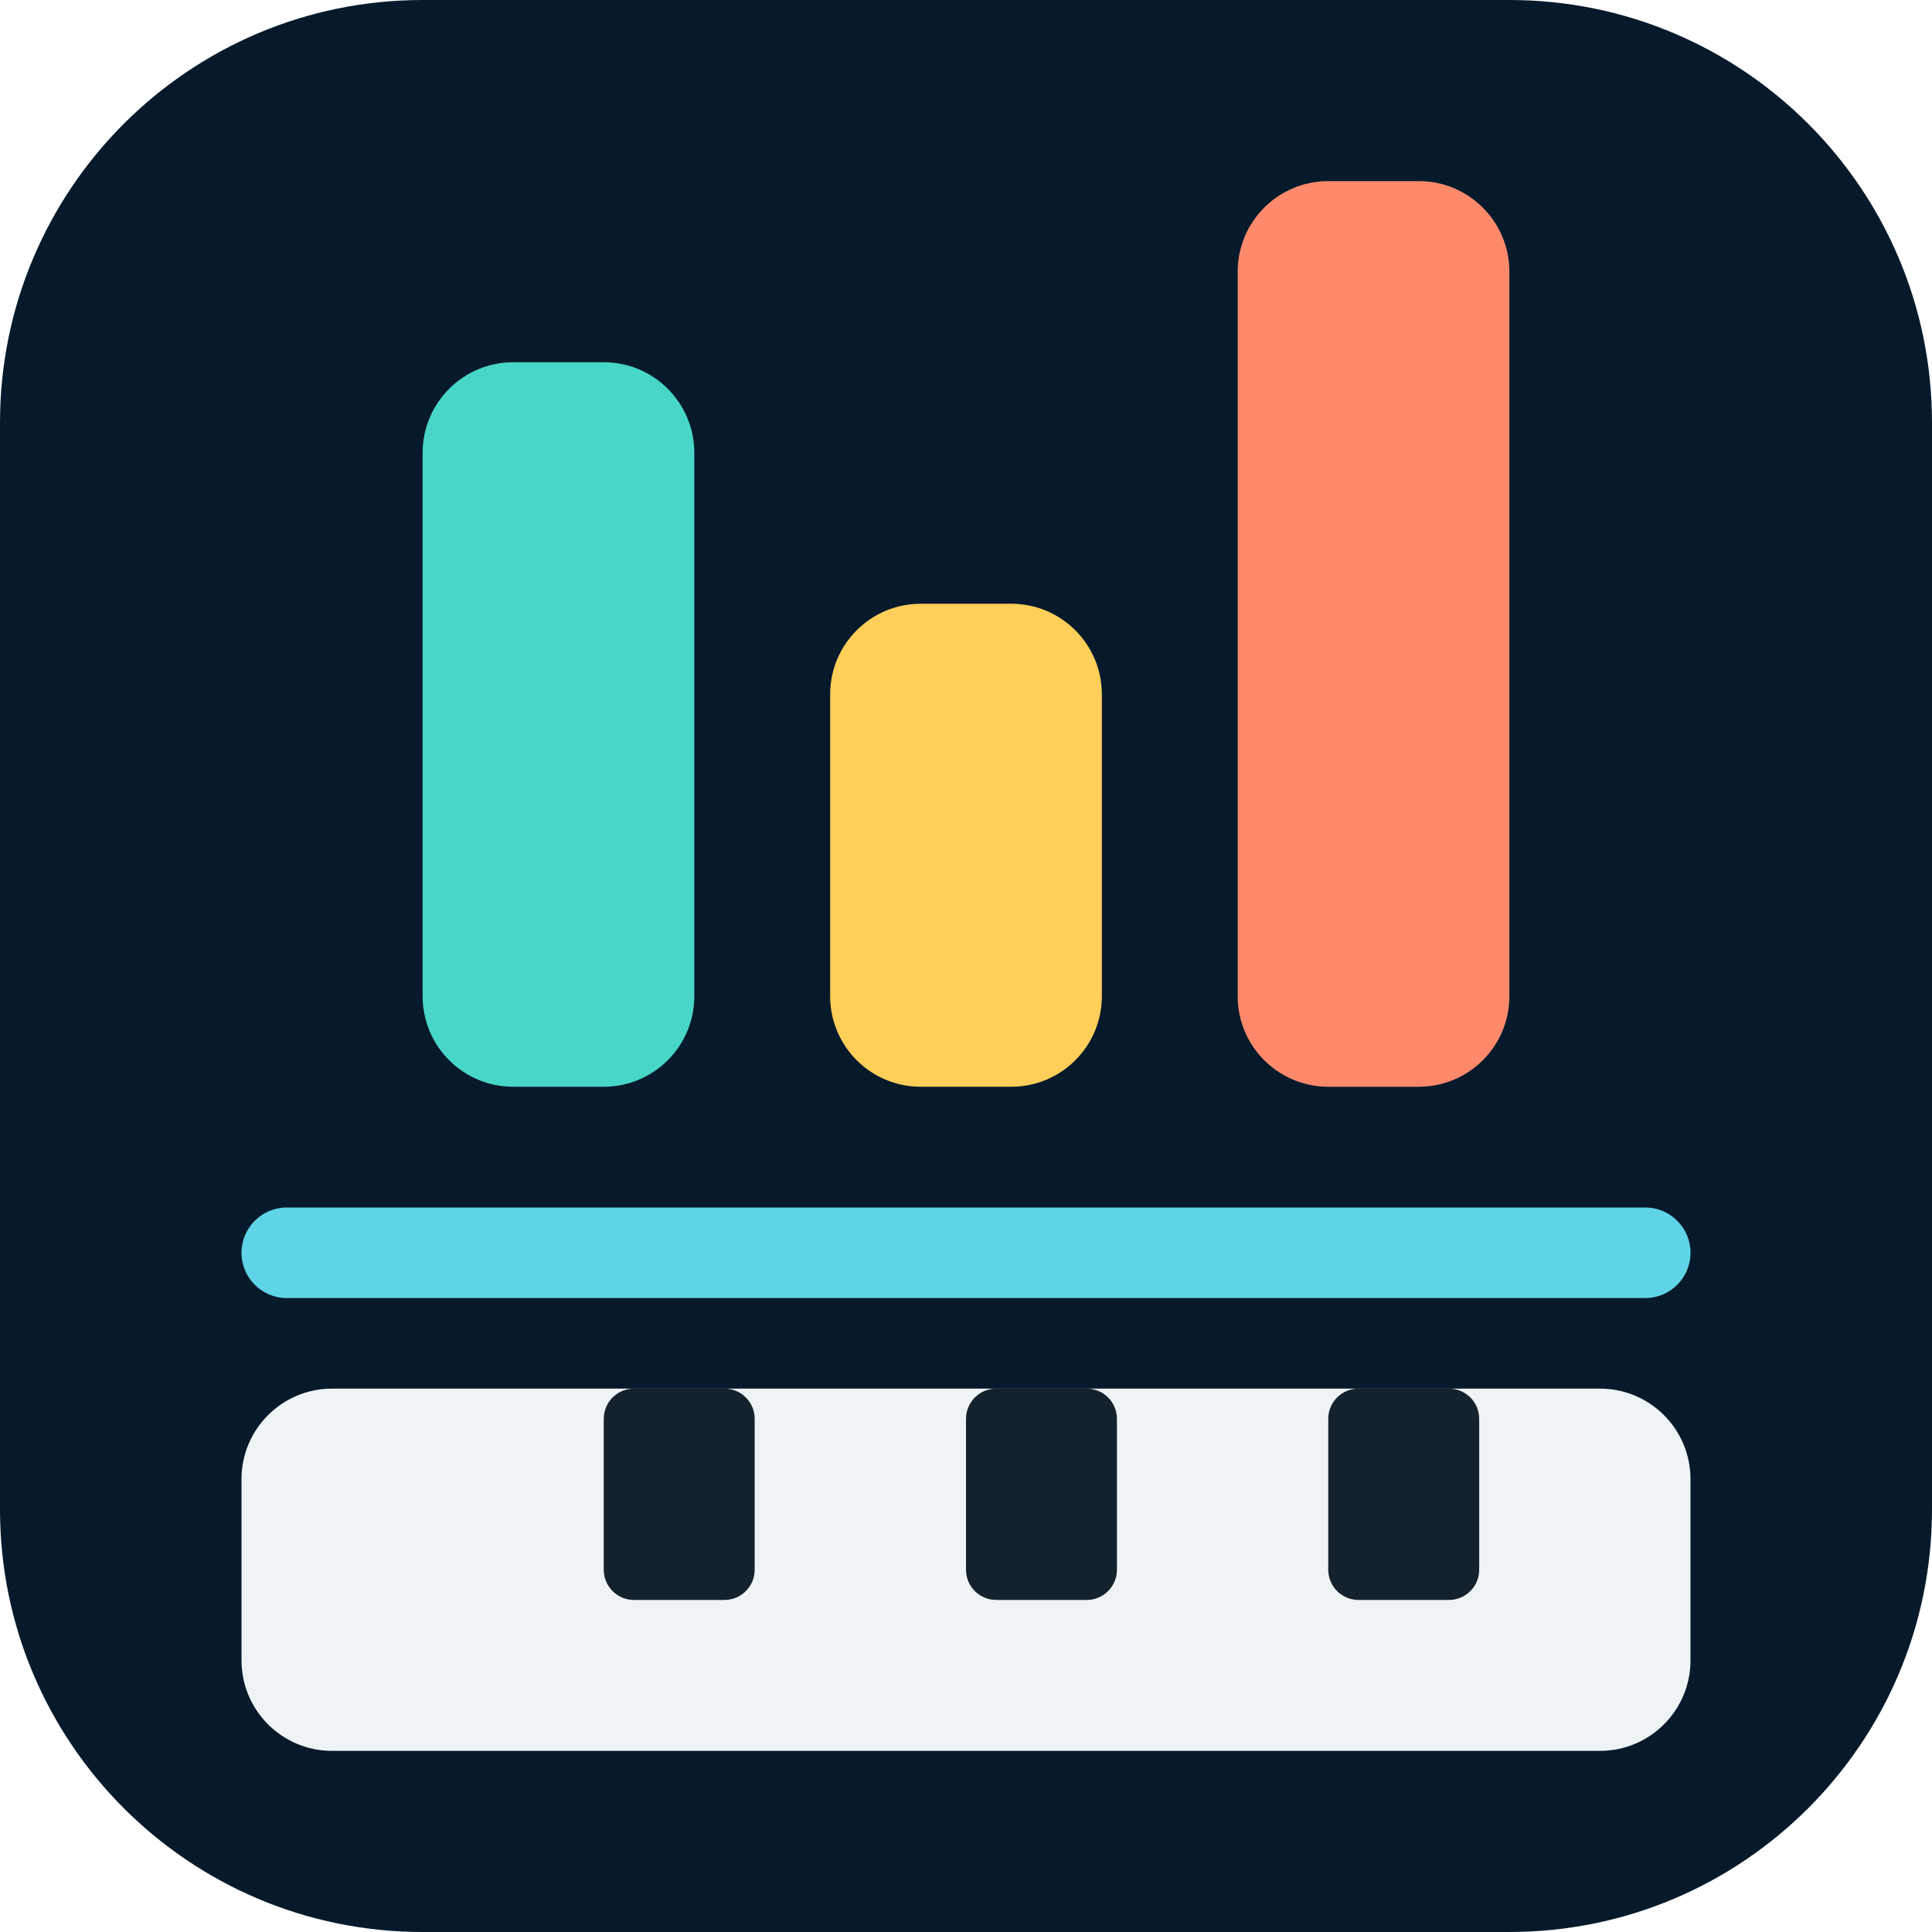
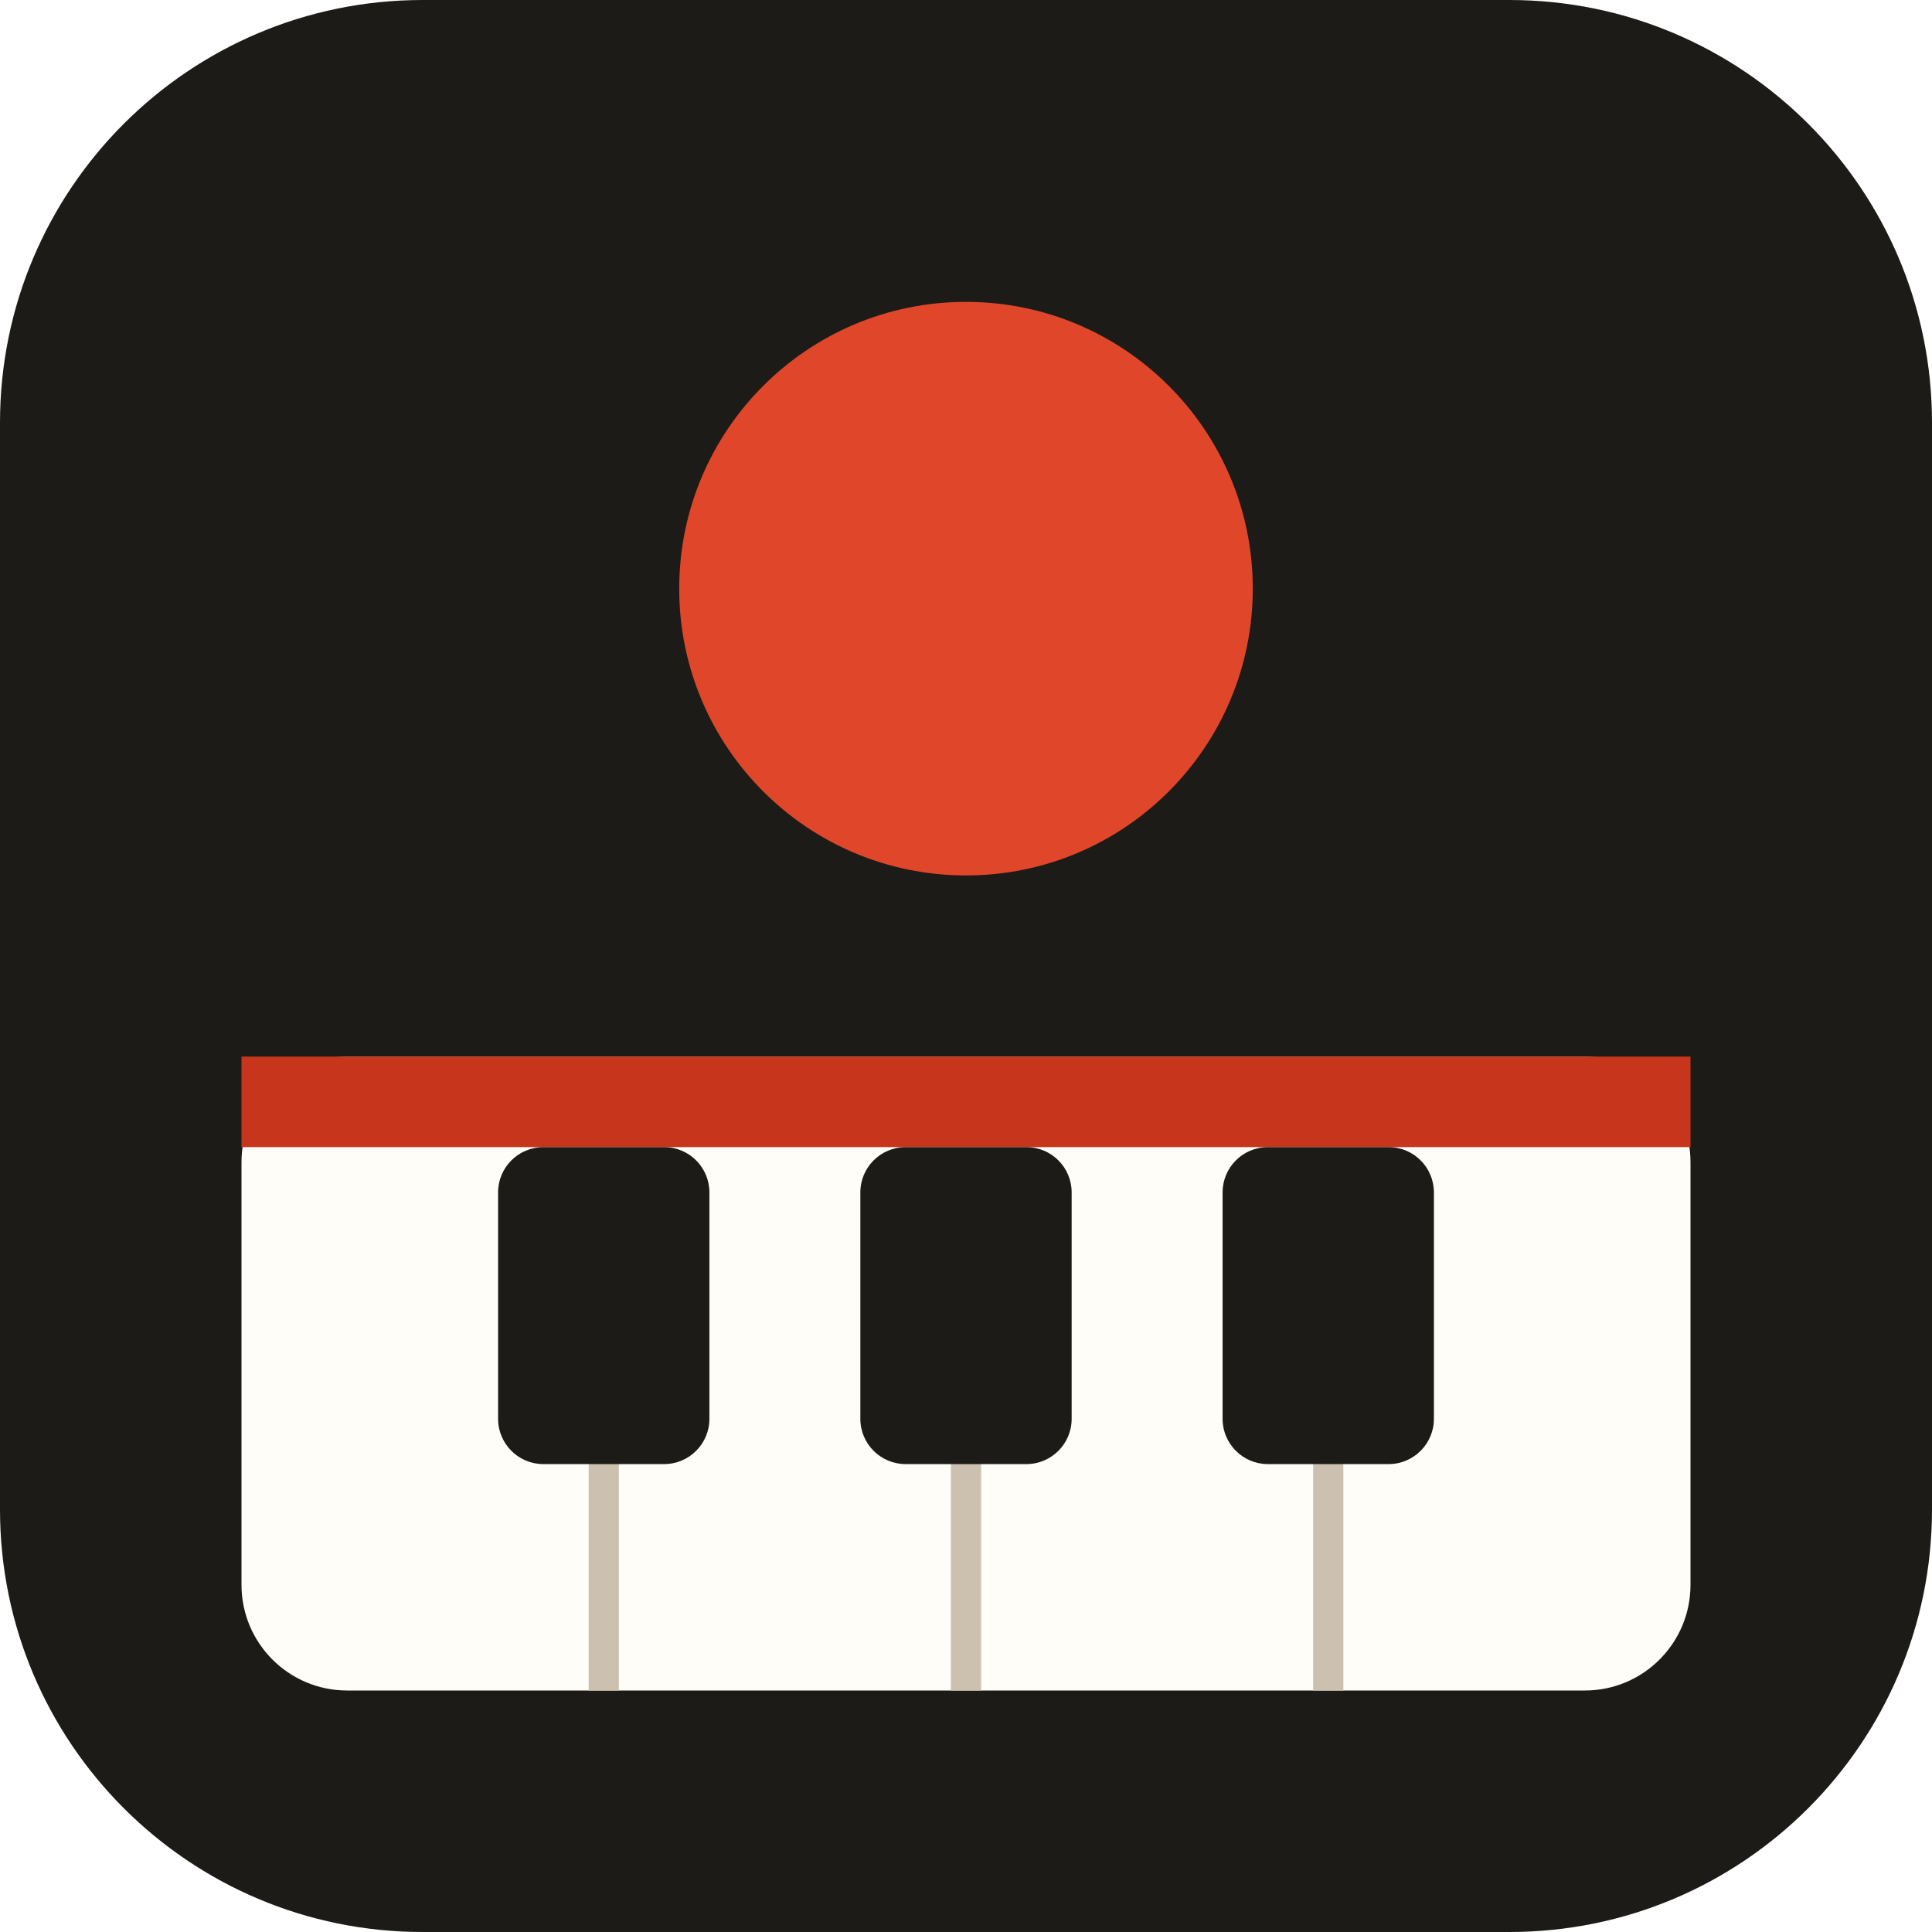
<svg xmlns="http://www.w3.org/2000/svg" viewBox="0 0 64 64">
-   <rect width="64" height="64" rx="14" fill="#071a2b" />
-   <rect x="8" y="40" width="48" height="3" rx="1.5" fill="#5fd4e8" />
-   <rect x="14" y="12" width="9" height="24" rx="3" fill="#48d6c6" />
-   <rect x="27.5" y="20" width="9" height="16" rx="3" fill="#ffcf5a" />
-   <rect x="41" y="6" width="9" height="30" rx="3" fill="#ff8a6b" />
-   <rect x="8" y="46" width="48" height="12" rx="3" fill="#eef3f6" />
-   <rect x="20" y="46" width="5" height="7" rx="1" fill="#14222d" />
-   <rect x="32" y="46" width="5" height="7" rx="1" fill="#14222d" />
-   <rect x="44" y="46" width="5" height="7" rx="1" fill="#14222d" />
+   <rect width="64" height="64" rx="14" fill="#1d1b18" />
+   <circle cx="32" cy="19.5" r="9.5" fill="#e0472a" />
+   <rect x="8" y="35" width="48" height="21" rx="3.5" fill="#fffdf7" />
+   <rect x="8" y="35" width="48" height="3" fill="#c7361c" />
+   <rect x="19.5" y="38" width="1" height="18" fill="#cbc1ae" />
+   <rect x="31.5" y="38" width="1" height="18" fill="#cbc1ae" />
+   <rect x="43.5" y="38" width="1" height="18" fill="#cbc1ae" />
+   <rect x="16.5" y="38" width="7" height="10.5" rx="1.5" fill="#1d1b18" />
+   <rect x="28.5" y="38" width="7" height="10.5" rx="1.5" fill="#1d1b18" />
+   <rect x="40.5" y="38" width="7" height="10.5" rx="1.5" fill="#1d1b18" />
</svg>
